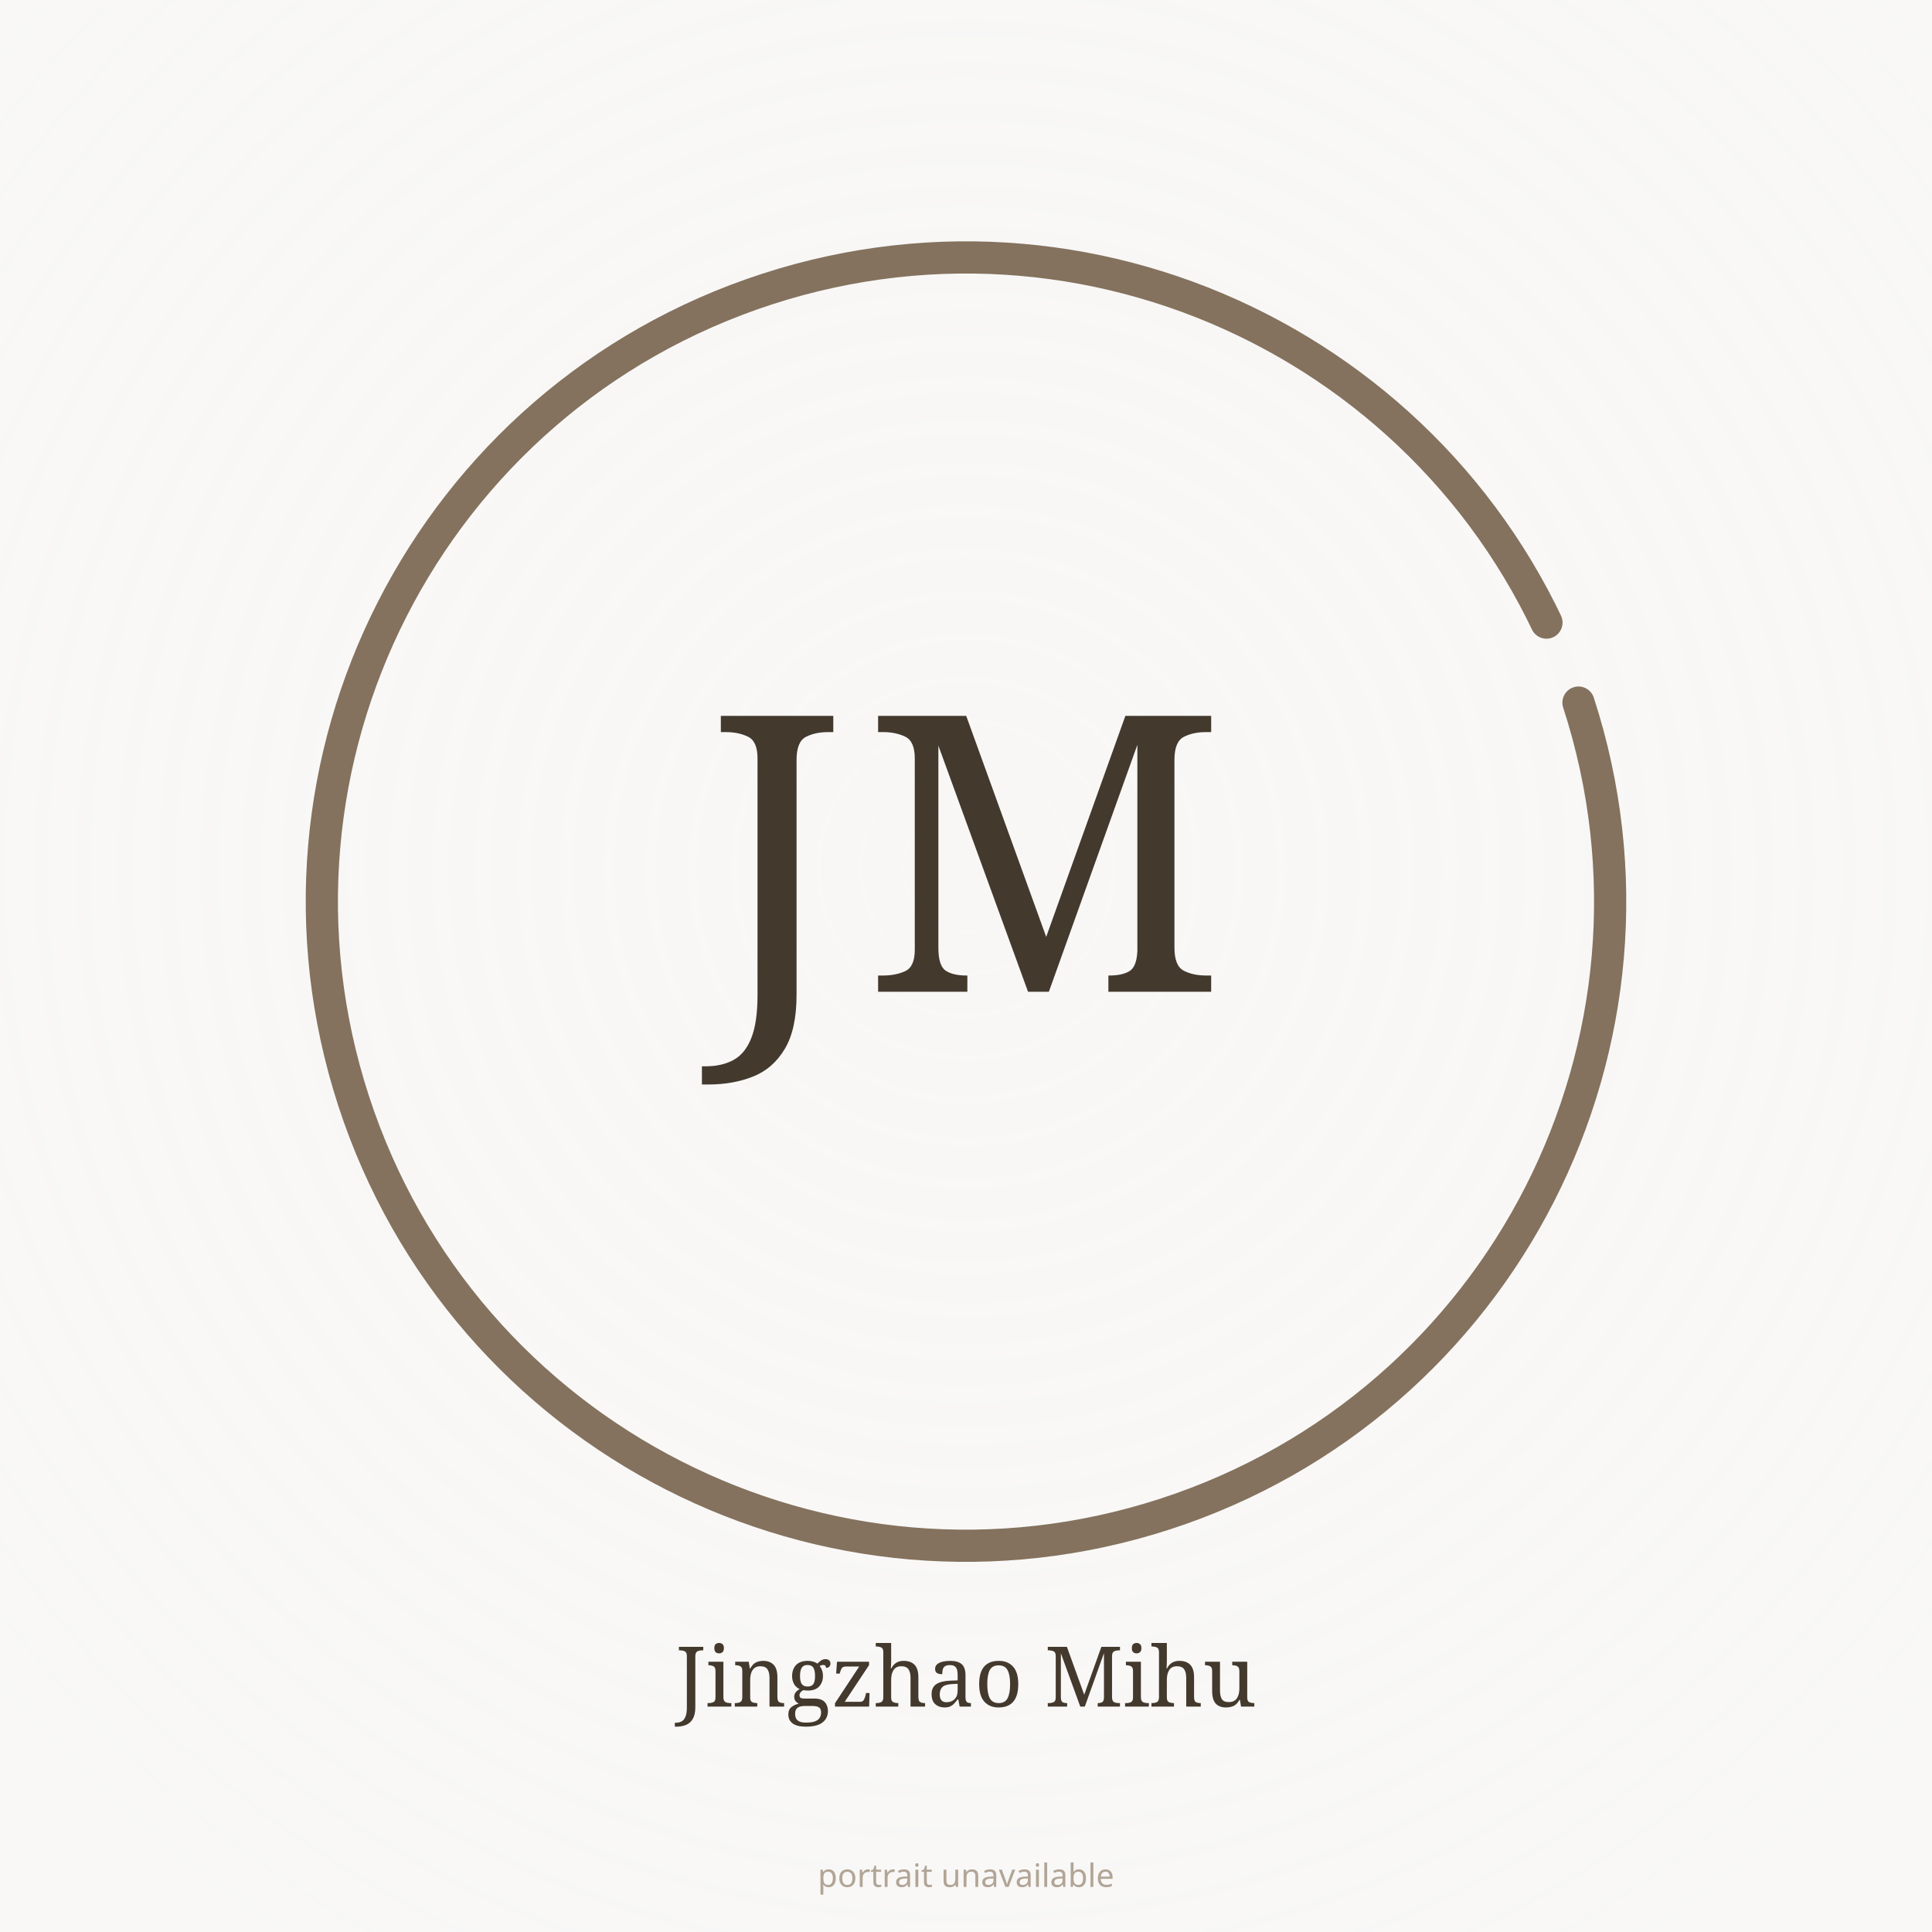
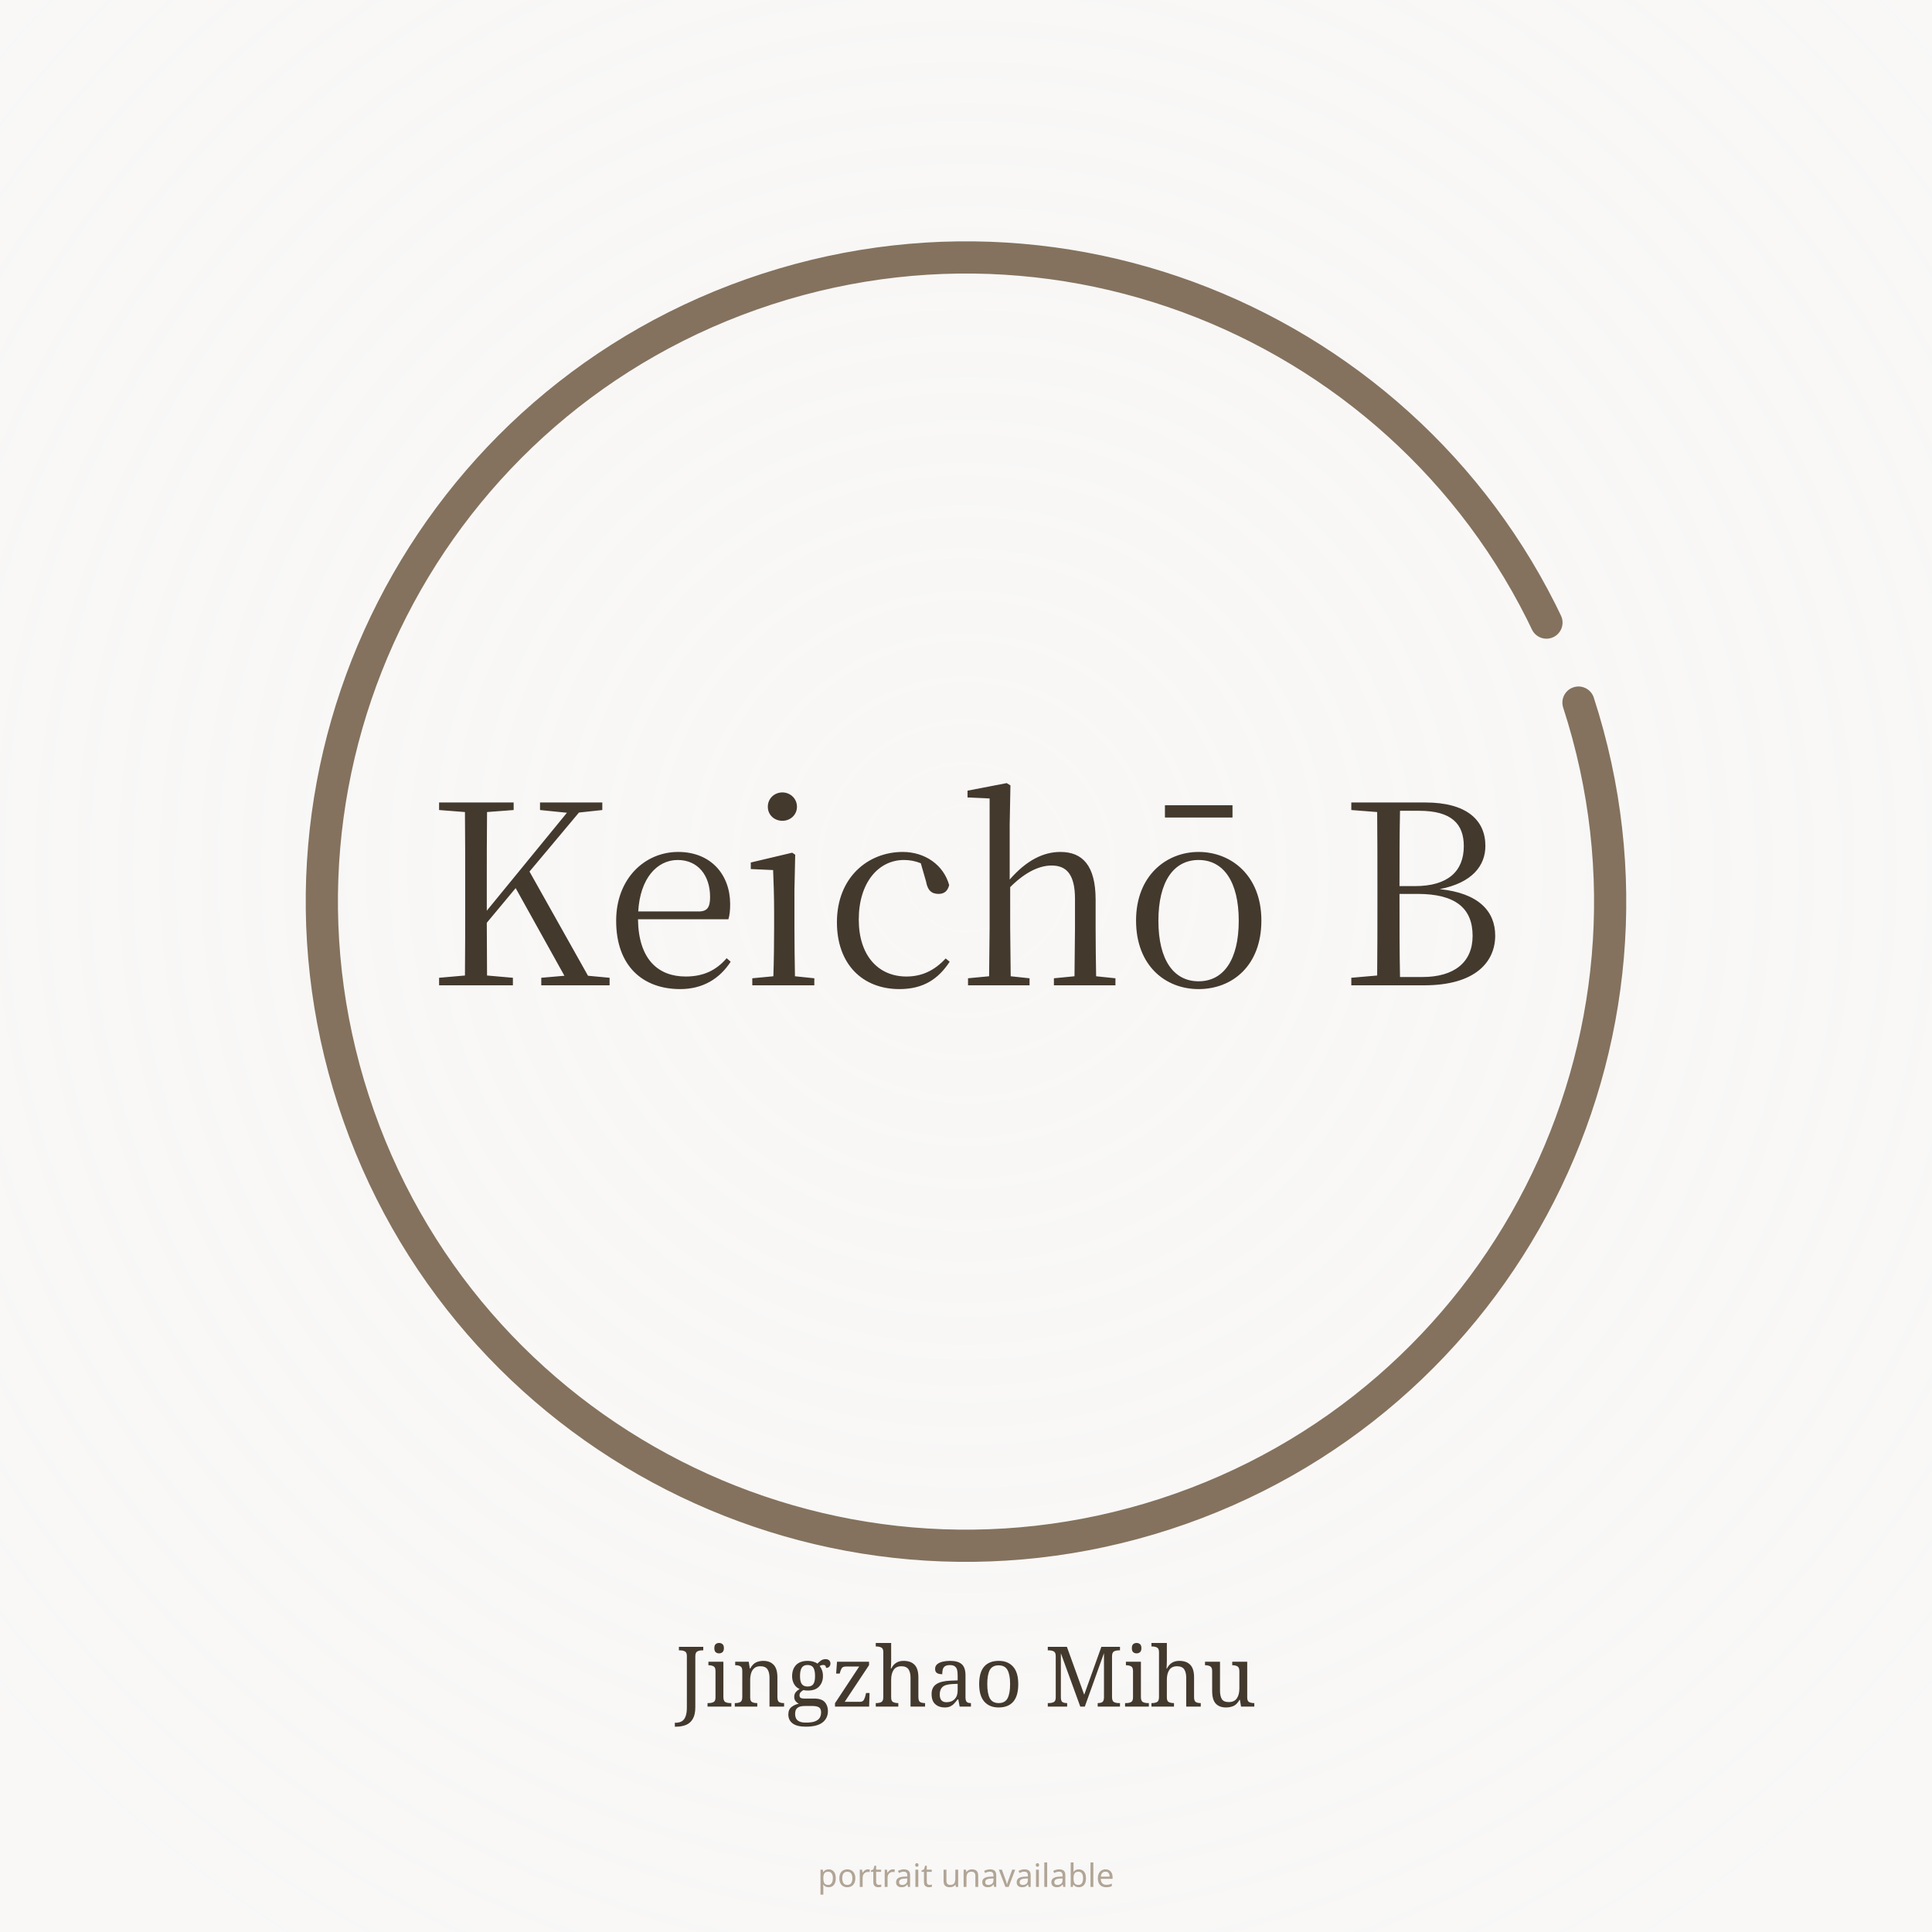
<svg xmlns="http://www.w3.org/2000/svg" viewBox="0 0 600 600" width="600" height="600" role="img" aria-label="Jingzhao Mihu — portrait unavailable">
  <defs>
    <radialGradient id="paper" cx="50%" cy="45%" r="65%">
      <stop offset="0%" stop-color="hsl(32, 14%, 97%)" stop-opacity="1" />
      <stop offset="100%" stop-color="hsl(32, 14%, 97%)" stop-opacity="0.88" />
    </radialGradient>
  </defs>
  <rect width="600" height="600" fill="url(#paper)" />
  <g transform="translate(300 280)">
    <circle r="200" fill="none" stroke="hsl(32, 25%, 35%)" stroke-width="10" stroke-linecap="round" stroke-dasharray="1230 30" transform="rotate(-18)" opacity="0.85" />
-     <text y="28" text-anchor="middle" font-family="Cormorant Garamond, serif" font-size="120" fill="hsl(32, 20%, 22%)" style="font-weight:500; letter-spacing:6px;">JM</text>
+     <text y="26" text-anchor="middle" font-family="Songti SC, STSong, Noto Serif CJK TC, serif" font-size="78" fill="hsl(32, 20%, 22%)" style="font-weight:500;">Keichō B</text>
  </g>
  <text x="300" y="530" text-anchor="middle" font-family="Cormorant Garamond, serif" font-size="26" fill="hsl(32, 20%, 22%)" style="font-weight:500;">Jingzhao Mihu</text>
  <text x="300" y="586" text-anchor="middle" font-family="system-ui, sans-serif" font-size="10" fill="hsl(32, 15%, 50%)" opacity="0.7">portrait unavailable</text>
</svg>
